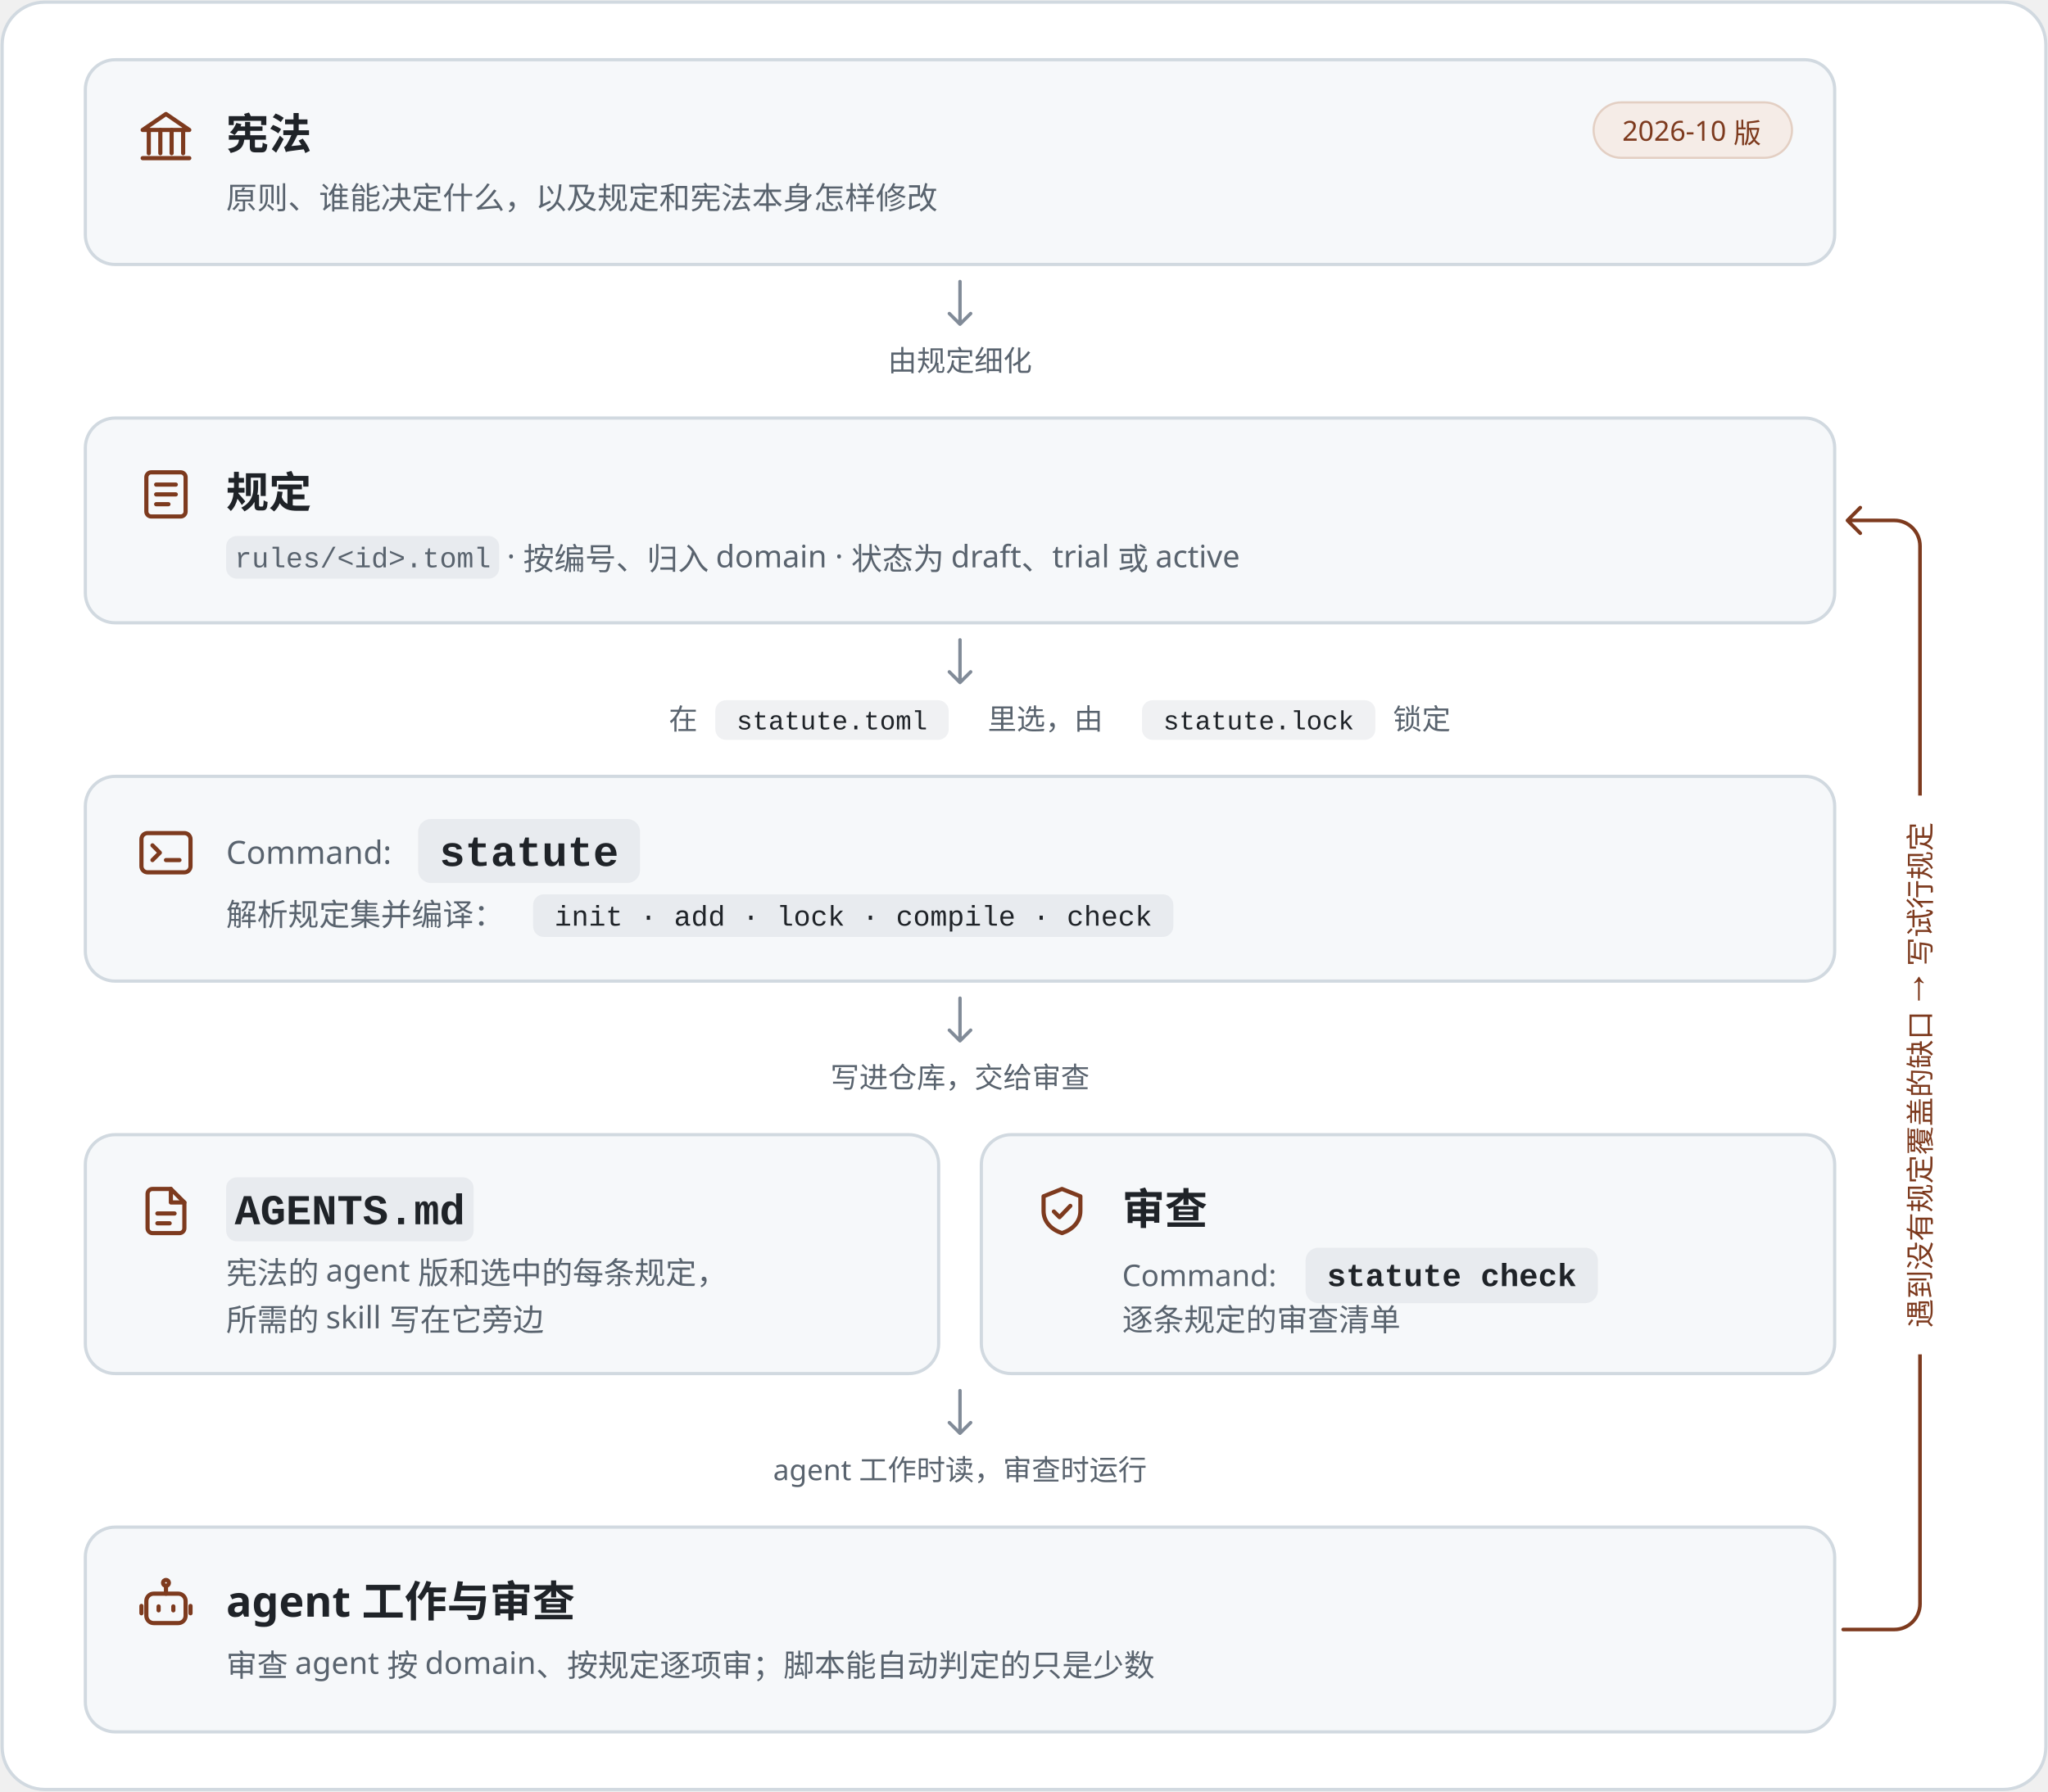
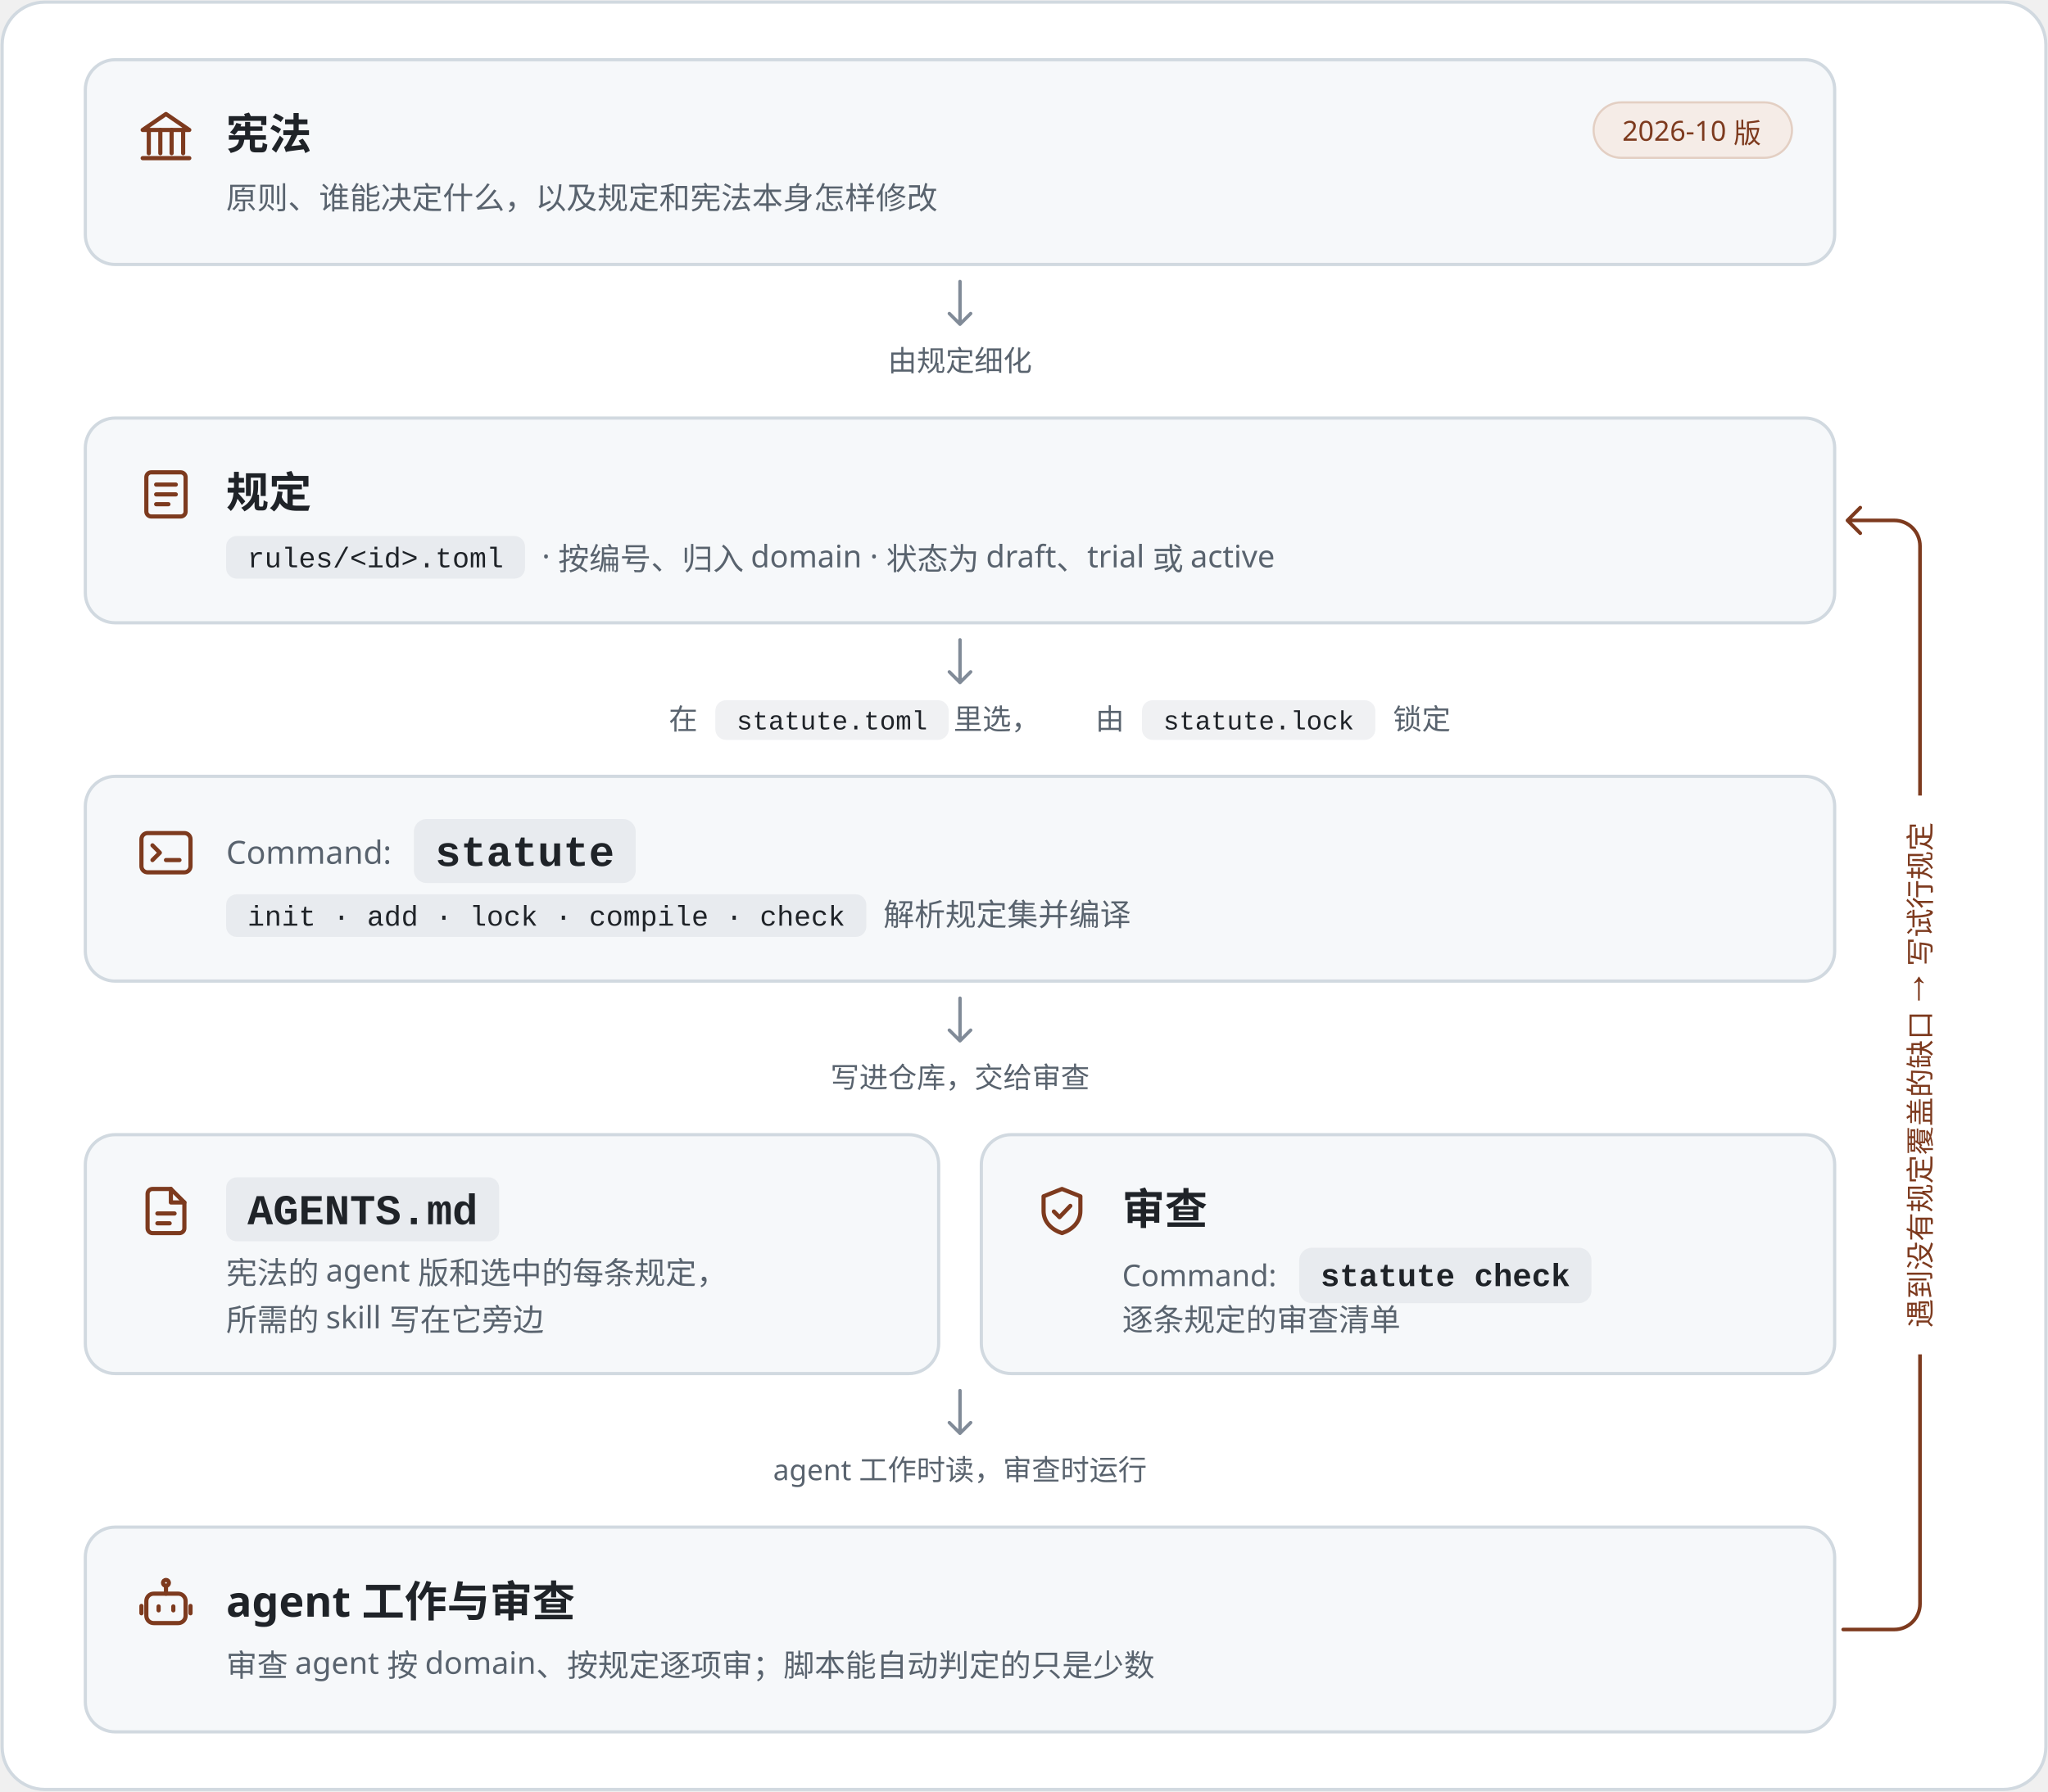
<svg xmlns="http://www.w3.org/2000/svg" viewBox="0 0 960 840" width="960" height="840" role="img" aria-labelledby="t">
  <g font-family="-apple-system, BlinkMacSystemFont, &quot;Segoe UI&quot;, &quot;Noto Sans&quot;, Helvetica, Arial, &quot;PingFang SC&quot;, &quot;Hiragino Sans GB&quot;, &quot;Microsoft YaHei&quot;, &quot;Noto Sans CJK SC&quot;, sans-serif">
    <rect x="1" y="1" width="958" height="838" rx="20" fill="#ffffff" stroke="#d1d9e0" stroke-width="1.5" />
    <rect x="40" y="28" width="820" height="96" rx="14" fill="#f6f8fa" stroke="#d1d9e0" stroke-width="1.5" />
    <g transform="translate(64 50) scale(1.15)" fill="none" stroke="#7d3a1e" stroke-width="1.7" stroke-linecap="round" stroke-linejoin="round">
      <path d="M2.5 9.5 12 3l9.5 6.5z" />
      <path d="M5 9.5V19M9.7 9.5V19M14.3 9.5V19M19 9.5V19M2.5 21h19" />
    </g>
    <text x="106" y="70" font-size="20" font-weight="600" fill="#1f2328">宪法</text>
    <rect x="747" y="48" width="93" height="26" rx="13" fill="#f5ece7" stroke="#e3cfc3" />
    <text x="793" y="66" font-size="13" font-weight="500" text-anchor="middle" fill="#7d3a1e">2026-10 版</text>
    <text x="106" y="98" font-size="14.5" fill="#59636e">原则、谁能决定什么，以及规定和宪法本身怎样修改</text>
    <path d="M450 132v20M445 147l5 5 5-5" fill="none" stroke="#818b98" stroke-width="1.6" stroke-linecap="round" stroke-linejoin="round" />
    <text x="450" y="174" font-size="13.5" text-anchor="middle" fill="#59636e">由规定细化</text>
    <rect x="40" y="196" width="820" height="96" rx="14" fill="#f6f8fa" stroke="#d1d9e0" stroke-width="1.5" />
    <g transform="translate(64 218) scale(1.15)" fill="none" stroke="#7d3a1e" stroke-width="1.7" stroke-linecap="round" stroke-linejoin="round">
      <rect x="4" y="3" width="16" height="18" rx="2" />
      <path d="M8 8h8M8 12h8M8 16h5" />
    </g>
    <text x="106" y="238" font-size="20" font-weight="600" fill="#1f2328">规定</text>
-     <rect x="106.0" y="251.3" width="128.0" height="20.0" rx="5" fill="#818b98" fill-opacity="0.12" />
-     <text x="106" y="266" font-size="14.5" fill="#59636e">
-       <tspan dx="4" font-family="ui-monospace, SFMono-Regular, &quot;SF Mono&quot;, Menlo, Consolas, &quot;Liberation Mono&quot;, monospace" font-size="0.92em">rules/&lt;id&gt;.toml</tspan>  · 按编号、归入 domain · 状态为 draft、trial 或 active</text>
+     <rect x="106.0" y="251.3" width="140.1" height="20.0" rx="5" fill="#818b98" fill-opacity="0.12" />
+     <text x="176.0" y="266" font-size="13.34" text-anchor="middle" textLength="120.1" lengthAdjust="spacing" fill="#1f2328" font-family="ui-monospace, SFMono-Regular, &quot;SF Mono&quot;, Menlo, Consolas, &quot;Liberation Mono&quot;, monospace">rules/&lt;id&gt;.toml</text>
+     <text x="254" y="266" font-size="14.5" fill="#59636e">· 按编号、归入 domain · 状态为 draft、trial 或 active</text>
    <path d="M450 300v20M445 315l5 5 5-5" fill="none" stroke="#818b98" stroke-width="1.6" stroke-linecap="round" stroke-linejoin="round" />
    <rect x="335.3" y="328.3" width="109.4" height="18.6" rx="5" fill="#818b98" fill-opacity="0.12" />
    <text x="390" y="342" font-size="12.42" text-anchor="middle" textLength="89.4" lengthAdjust="spacing" fill="#1f2328" font-family="ui-monospace, SFMono-Regular, &quot;SF Mono&quot;, Menlo, Consolas, &quot;Liberation Mono&quot;, monospace">statute.toml</text>
    <rect x="535.3" y="328.3" width="109.4" height="18.6" rx="5" fill="#818b98" fill-opacity="0.12" />
    <text x="590" y="342" font-size="12.42" text-anchor="middle" textLength="89.4" lengthAdjust="spacing" fill="#1f2328" font-family="ui-monospace, SFMono-Regular, &quot;SF Mono&quot;, Menlo, Consolas, &quot;Liberation Mono&quot;, monospace">statute.lock</text>
    <text x="327" y="342" font-size="13.5" text-anchor="end" fill="#59636e">在</text>
-     <text x="490" y="342" font-size="13.5" text-anchor="middle" fill="#59636e">里选，由</text>
+     <text x="447" y="342" font-size="13.5" text-anchor="start" fill="#59636e">里选，</text>
+     <text x="527" y="342" font-size="13.5" text-anchor="end" fill="#59636e">由</text>
    <text x="653" y="342" font-size="13.5" text-anchor="start" fill="#59636e">锁定</text>
    <rect x="40" y="364" width="820" height="96" rx="14" fill="#f6f8fa" stroke="#d1d9e0" stroke-width="1.5" />
    <g transform="translate(64 386) scale(1.15)" fill="none" stroke="#7d3a1e" stroke-width="1.7" stroke-linecap="round" stroke-linejoin="round">
      <rect x="2" y="4" width="20" height="16" rx="2.5" />
      <path d="m6.5 9 3 3-3 3M12 15h5.5" />
    </g>
-     <rect x="196" y="384" width="104" height="30" rx="6" fill="#818b98" fill-opacity="0.12" />
+     <rect x="194" y="384" width="104" height="30" rx="6" fill="#818b98" fill-opacity="0.12" />
    <text x="106" y="405" font-size="15" font-weight="500" fill="#59636e">Command:</text>
-     <text x="248" y="406" font-size="20" font-weight="600" text-anchor="middle" textLength="84" lengthAdjust="spacing" fill="#1f2328" font-family="ui-monospace, SFMono-Regular, &quot;SF Mono&quot;, Menlo, Consolas, &quot;Liberation Mono&quot;, monospace">statute</text>
-     <text x="106" y="434" font-size="14.5" fill="#59636e">解析规定集并编译：</text>
-     <rect x="249.9" y="419.3" width="300.1" height="20.0" rx="5" fill="#818b98" fill-opacity="0.12" />
-     <text x="400" y="434" font-size="13.34" text-anchor="middle" textLength="280.1" lengthAdjust="spacing" fill="#1f2328" font-family="ui-monospace, SFMono-Regular, &quot;SF Mono&quot;, Menlo, Consolas, &quot;Liberation Mono&quot;, monospace">init · add · lock · compile · check</text>
+     <text x="246" y="406" font-size="20" font-weight="600" text-anchor="middle" textLength="84" lengthAdjust="spacing" fill="#1f2328" font-family="ui-monospace, SFMono-Regular, &quot;SF Mono&quot;, Menlo, Consolas, &quot;Liberation Mono&quot;, monospace">statute</text>
+     <rect x="106.0" y="419.3" width="300.1" height="20.0" rx="5" fill="#818b98" fill-opacity="0.12" />
+     <text x="256.1" y="434" font-size="13.34" text-anchor="middle" textLength="280.1" lengthAdjust="spacing" fill="#1f2328" font-family="ui-monospace, SFMono-Regular, &quot;SF Mono&quot;, Menlo, Consolas, &quot;Liberation Mono&quot;, monospace">init · add · lock · compile · check</text>
+     <text x="414.1" y="434" font-size="14.5" fill="#59636e">解析规定集并编译</text>
    <path d="M450 468v20M445 483l5 5 5-5" fill="none" stroke="#818b98" stroke-width="1.6" stroke-linecap="round" stroke-linejoin="round" />
    <text x="450" y="510" font-size="13.5" text-anchor="middle" fill="#59636e">写进仓库，交给审查</text>
    <rect x="40" y="532" width="400" height="112" rx="14" fill="#f6f8fa" stroke="#d1d9e0" stroke-width="1.5" />
    <g transform="translate(64 554) scale(1.15)" fill="none" stroke="#7d3a1e" stroke-width="1.7" stroke-linecap="round" stroke-linejoin="round">
      <path d="M14 3H6.5A2 2 0 0 0 4.5 5v14a2 2 0 0 0 2 2h11a2 2 0 0 0 2-2V8.5z" />
      <path d="M14 3v5.5h5.5M8.5 13h7M8.5 17h5" />
    </g>
-     <rect x="106.0" y="552.0" width="116.0" height="30.0" rx="5" fill="#818b98" fill-opacity="0.12" />
-     <text x="106" y="574" font-size="20" font-weight="600" fill="#1f2328">
-       <tspan dx="4" font-family="ui-monospace, SFMono-Regular, &quot;SF Mono&quot;, Menlo, Consolas, &quot;Liberation Mono&quot;, monospace">AGENTS.md</tspan>
-     </text>
+     <rect x="106.0" y="552.0" width="128.0" height="30.0" rx="5" fill="#818b98" fill-opacity="0.12" />
+     <text x="170.0" y="574" font-size="20" font-weight="600" text-anchor="middle" textLength="108.0" lengthAdjust="spacing" fill="#1f2328" font-family="ui-monospace, SFMono-Regular, &quot;SF Mono&quot;, Menlo, Consolas, &quot;Liberation Mono&quot;, monospace">AGENTS.md</text>
    <text x="106" y="602" font-size="14.5" fill="#59636e">宪法的 agent 版和选中的每条规定，</text>
    <text x="106" y="624" font-size="14.5" fill="#59636e">所需的 skill 写在它旁边</text>
    <rect x="460" y="532" width="400" height="112" rx="14" fill="#f6f8fa" stroke="#d1d9e0" stroke-width="1.5" />
    <g transform="translate(484 554) scale(1.15)" fill="none" stroke="#7d3a1e" stroke-width="1.7" stroke-linecap="round" stroke-linejoin="round">
      <path d="M12 3 19.5 6v6c0 4.4-3.2 7.6-7.5 9-4.3-1.4-7.5-4.6-7.5-9V6z" />
      <path d="m8.7 12.2 2.3 2.3 4.4-4.6" />
    </g>
    <text x="526" y="574" font-size="20" font-weight="600" fill="#1f2328">审查</text>
    <text x="526" y="603" font-size="14" font-weight="500" fill="#59636e">Command:</text>
-     <rect x="612.0" y="585.0" width="137.0" height="26.0" rx="6" fill="#818b98" fill-opacity="0.12" />
-     <text x="680.5" y="603" font-size="15" font-weight="600" text-anchor="middle" textLength="117.0" lengthAdjust="spacing" fill="#1f2328" font-family="ui-monospace, SFMono-Regular, &quot;SF Mono&quot;, Menlo, Consolas, &quot;Liberation Mono&quot;, monospace">statute check</text>
+     <rect x="609.0" y="585.0" width="137.0" height="26.0" rx="6" fill="#818b98" fill-opacity="0.12" />
+     <text x="677.5" y="603" font-size="15" font-weight="600" text-anchor="middle" textLength="117.0" lengthAdjust="spacing" fill="#1f2328" font-family="ui-monospace, SFMono-Regular, &quot;SF Mono&quot;, Menlo, Consolas, &quot;Liberation Mono&quot;, monospace">statute check</text>
    <text x="526" y="624" font-size="14.5" fill="#59636e">逐条规定的审查清单</text>
    <path d="M450 652v20M445 667l5 5 5-5" fill="none" stroke="#818b98" stroke-width="1.6" stroke-linecap="round" stroke-linejoin="round" />
    <text x="450" y="694" font-size="13.5" text-anchor="middle" fill="#59636e">agent 工作时读，审查时运行</text>
    <rect x="40" y="716" width="820" height="96" rx="14" fill="#f6f8fa" stroke="#d1d9e0" stroke-width="1.5" />
    <g transform="translate(64 738) scale(1.15)" fill="none" stroke="#7d3a1e" stroke-width="1.7" stroke-linecap="round" stroke-linejoin="round">
      <rect x="4" y="8" width="16" height="12" rx="3" />
      <path d="M12 8V4.8" />
      <circle cx="12" cy="3.6" r="1.2" />
      <path d="M9 13.2v1.6M15 13.2v1.6M2 13v3M22 13v3" />
    </g>
    <text x="106" y="758" font-size="20" font-weight="600" fill="#1f2328">agent 工作与审查</text>
    <text x="106" y="786" font-size="14.5" fill="#59636e">审查 agent 按 domain、按规定逐项审；脚本能自动判定的只是少数</text>
    <path d="M864 764H888a12 12 0 0 0 12-12V256a12 12 0 0 0-12-12H866M872 238l-6 6 6 6" fill="none" stroke="#7d3a1e" stroke-width="1.7" stroke-linecap="round" stroke-linejoin="round" />
    <rect x="887" y="373" width="26" height="262" fill="#ffffff" />
    <text transform="translate(905 504) rotate(-90)" font-size="13.5" text-anchor="middle" fill="#7d3a1e">遇到没有规定覆盖的缺口 → 写试行规定</text>
  </g>
</svg>
